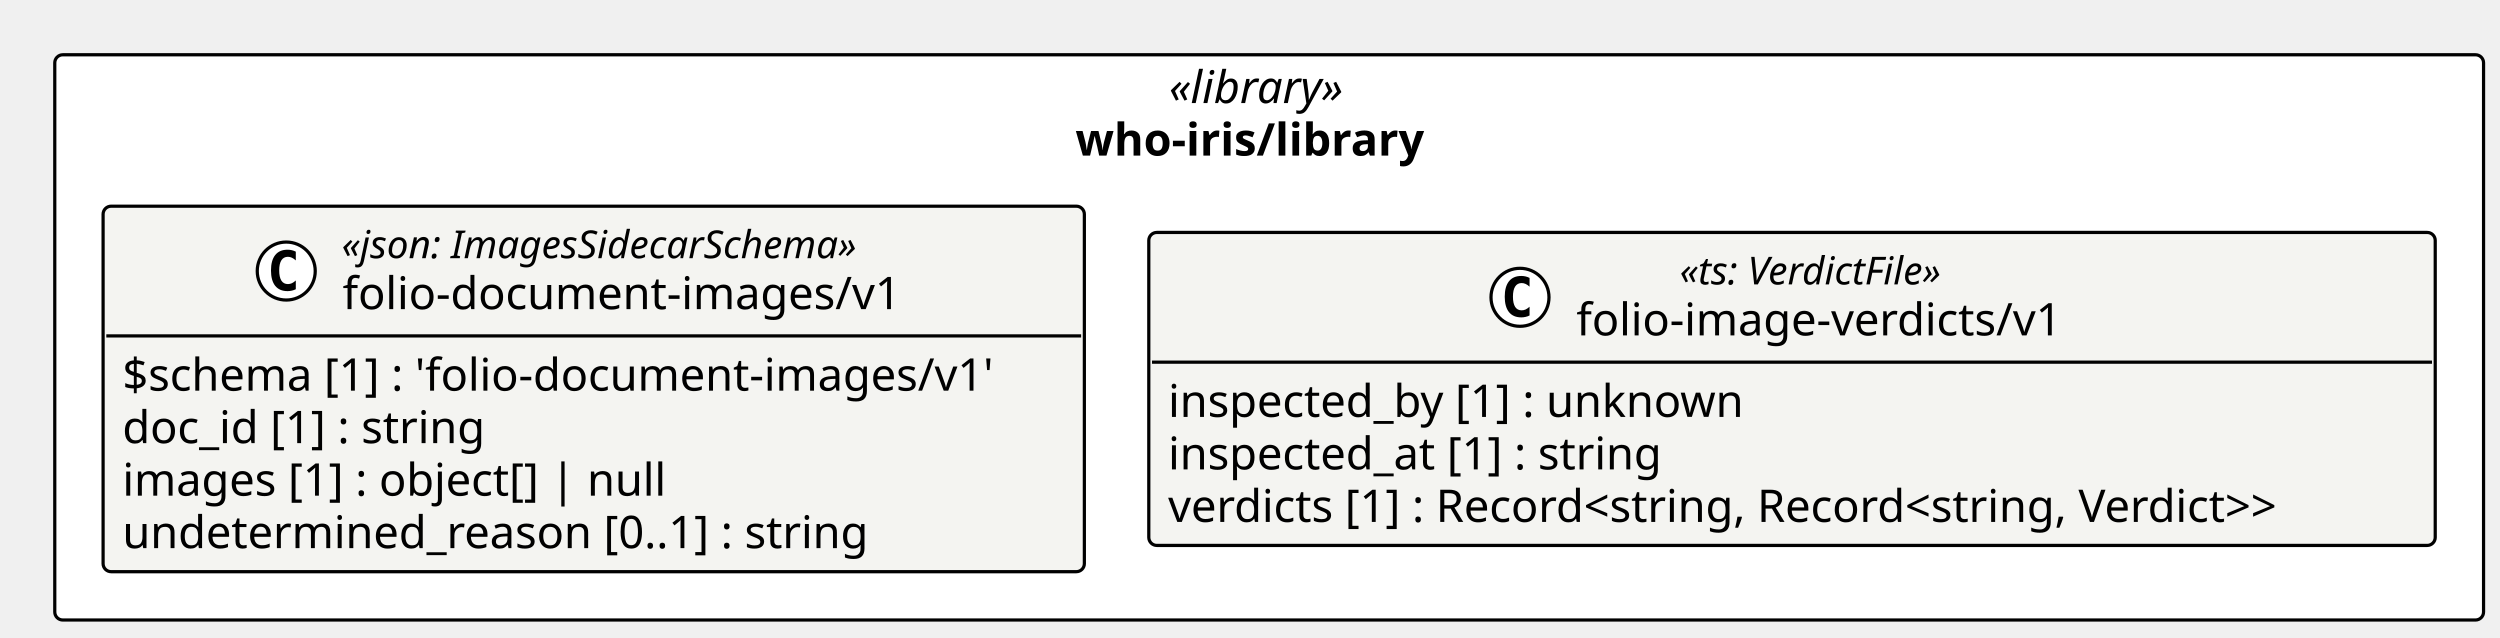
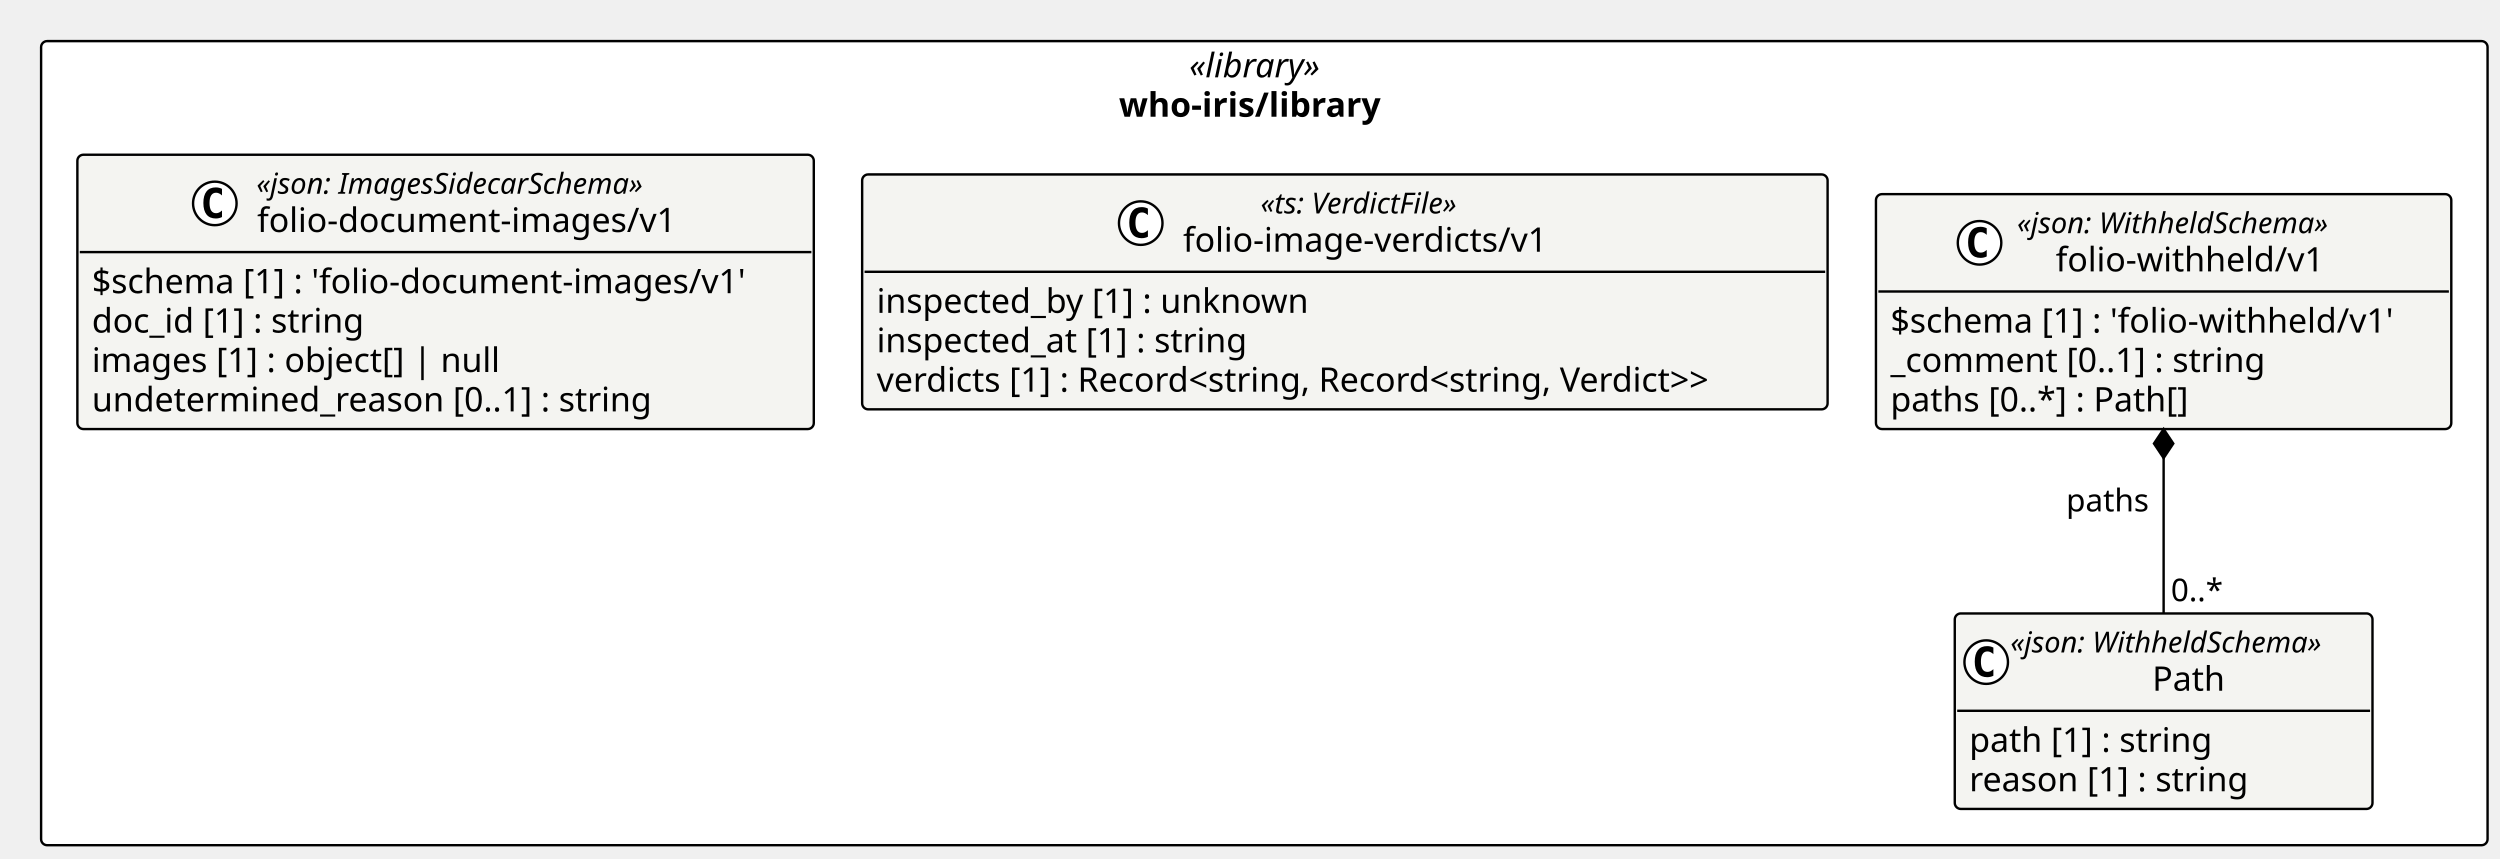
- <svg xmlns="http://www.w3.org/2000/svg" contentStyleType="text/css" height="198px" preserveAspectRatio="none" style="width:776px;height:198px;background:#FFFFFF;" version="1.1" viewBox="0 0 776 198" width="776px" zoomAndPan="magnify">
+ <svg xmlns="http://www.w3.org/2000/svg" contentStyleType="text/css" height="355px" preserveAspectRatio="none" style="width:1034px;height:355px;background:#FFFFFF;" version="1.1" viewBox="0 0 1034 355" width="1034px" zoomAndPan="magnify">
  <defs />
  <g>
-     <rect fill="#FFFFFF" height="175.453" rx="2.5" ry="2.5" style="stroke:#000000;stroke-width:1.0;" width="753.895" x="17" y="17" />
-     <text fill="#000000" font-family="Verdana" font-size="14" font-style="italic" lengthAdjust="spacing" textLength="62.173" x="362.861" y="31.995">«library»</text>
-     <text fill="#000000" font-family="Verdana" font-size="14" font-weight="bold" lengthAdjust="spacing" textLength="120.278" x="333.809" y="48.292">who-iris/library</text>
+     <rect fill="#FFFFFF" height="332.578" rx="2.5" ry="2.5" style="stroke:#000000;stroke-width:1.0;" width="1011.857" x="17" y="17" />
+     <text fill="#000000" font-family="Verdana" font-size="14" font-style="italic" lengthAdjust="spacing" textLength="62.173" x="491.842" y="31.995">«library»</text>
+     <text fill="#000000" font-family="Verdana" font-size="14" font-weight="bold" lengthAdjust="spacing" textLength="120.278" x="462.79" y="48.292">who-iris/library</text>
    <g id="elem_who_iris_library_folio_document_images_v1_folio_document_images_v1">
      <rect codeLine="11" fill="#F4F4F1" height="113.453" id="who_iris_library_folio_document_images_v1_folio_document_images_v1" rx="2.5" ry="2.5" style="stroke:#000000;stroke-width:1.0;" width="304.585" x="32" y="64" />
      <ellipse cx="88.849" cy="84.133" fill="#FFFFFF" rx="9" ry="9" style="stroke:#000000;stroke-width:1.0;" />
      <path d="M91.817,89.773 Q91.239,90.07 90.599,90.211 Q89.958,90.367 89.255,90.367 Q86.755,90.367 85.427,88.727 Q84.114,87.07 84.114,83.945 Q84.114,80.82 85.427,79.164 Q86.755,77.508 89.255,77.508 Q89.958,77.508 90.599,77.664 Q91.255,77.82 91.817,78.117 L91.817,80.836 Q91.192,80.258 90.599,79.992 Q90.005,79.711 89.38,79.711 Q88.036,79.711 87.349,80.789 Q86.661,81.852 86.661,83.945 Q86.661,86.039 87.349,87.117 Q88.036,88.18 89.38,88.18 Q90.005,88.18 90.599,87.914 Q91.192,87.633 91.817,87.055 L91.817,89.773 Z " fill="#000000" />
      <text fill="#000000" font-family="Verdana" font-size="12" font-style="italic" lengthAdjust="spacing" textLength="183.99" x="106.047" y="80.139">«json: ImagesSidecarSchema»</text>
      <text fill="#000000" font-family="Verdana" font-size="14" lengthAdjust="spacing" textLength="183.388" x="106.349" y="95.964">folio-document-images/v1</text>
      <line style="stroke:#000000;stroke-width:1.0;" x1="33" x2="335.585" y1="104.266" y2="104.266" />
      <text fill="#000000" font-family="Verdana" font-size="14" lengthAdjust="spacing" textLength="292.585" x="38" y="121.261">$schema [1] : 'folio-document-images/v1'</text>
      <text fill="#000000" font-family="Verdana" font-size="14" lengthAdjust="spacing" textLength="123.013" x="38" y="137.558">doc_id [1] : string</text>
      <text fill="#000000" font-family="Verdana" font-size="14" lengthAdjust="spacing" textLength="182.007" x="38" y="153.855">images [1] : object[] | null</text>
      <text fill="#000000" font-family="Verdana" font-size="14" lengthAdjust="spacing" textLength="249.58" x="38" y="170.151">undetermined_reason [0..1] : string</text>
    </g>
    <g id="elem_who_iris_library_folio_image_verdicts_v1">
      <rect codeLine="17" fill="#F4F4F1" height="97.156" id="who_iris_library_folio_image_verdicts_v1" rx="2.5" ry="2.5" style="stroke:#000000;stroke-width:1.0;" width="399.31" x="356.585" y="72.148" />
      <ellipse cx="471.806" cy="92.281" fill="#FFFFFF" rx="9" ry="9" style="stroke:#000000;stroke-width:1.0;" />
      <path d="M474.774,97.922 Q474.196,98.219 473.556,98.359 Q472.915,98.516 472.212,98.516 Q469.712,98.516 468.384,96.875 Q467.071,95.219 467.071,92.094 Q467.071,88.969 468.384,87.312 Q469.712,85.656 472.212,85.656 Q472.915,85.656 473.556,85.812 Q474.212,85.969 474.774,86.266 L474.774,88.984 Q474.149,88.406 473.556,88.141 Q472.962,87.859 472.337,87.859 Q470.993,87.859 470.306,88.938 Q469.618,90 469.618,92.094 Q469.618,94.188 470.306,95.266 Q470.993,96.328 472.337,96.328 Q472.962,96.328 473.556,96.062 Q474.149,95.781 474.774,95.203 L474.774,97.922 Z " fill="#000000" />
      <text fill="#000000" font-family="Verdana" font-size="12" font-style="italic" lengthAdjust="spacing" textLength="97.231" x="521.375" y="88.287">«ts: VerdictFile»</text>
      <text fill="#000000" font-family="Verdana" font-size="14" lengthAdjust="spacing" textLength="161.369" x="489.306" y="104.112">folio-image-verdicts/v1</text>
      <line style="stroke:#000000;stroke-width:1.0;" x1="357.585" x2="754.895" y1="112.414" y2="112.414" />
      <text fill="#000000" font-family="Verdana" font-size="14" lengthAdjust="spacing" textLength="193.929" x="362.585" y="129.409">inspected_by [1] : unknown</text>
      <text fill="#000000" font-family="Verdana" font-size="14" lengthAdjust="spacing" textLength="167.398" x="362.585" y="145.706">inspected_at [1] : string</text>
      <text fill="#000000" font-family="Verdana" font-size="14" lengthAdjust="spacing" textLength="387.31" x="362.585" y="162.003">verdicts [1] : Record&lt;string, Record&lt;string, Verdict&gt;&gt;</text>
    </g>
+     <g id="elem_who_iris_library_folio_withheld_v1_Path">
+       <rect codeLine="22" fill="#F4F4F1" height="80.859" id="who_iris_library_folio_withheld_v1_Path" rx="2.5" ry="2.5" style="stroke:#000000;stroke-width:1.0;" width="172.769" x="808.492" y="253.719" />
+       <ellipse cx="821.492" cy="273.852" fill="#FFFFFF" rx="9" ry="9" style="stroke:#000000;stroke-width:1.0;" />
+       <path d="M824.46,279.492 Q823.882,279.789 823.242,279.93 Q822.601,280.086 821.898,280.086 Q819.398,280.086 818.07,278.445 Q816.757,276.789 816.757,273.664 Q816.757,270.539 818.07,268.883 Q819.398,267.227 821.898,267.227 Q822.601,267.227 823.242,267.383 Q823.898,267.539 824.46,267.836 L824.46,270.555 Q823.835,269.977 823.242,269.711 Q822.648,269.43 822.023,269.43 Q820.679,269.43 819.992,270.508 Q819.304,271.57 819.304,273.664 Q819.304,275.758 819.992,276.836 Q820.679,277.898 822.023,277.898 Q822.648,277.898 823.242,277.633 Q823.835,277.352 824.46,276.773 L824.46,279.492 Z " fill="#000000" />
+       <text fill="#000000" font-family="Verdana" font-size="12" font-style="italic" lengthAdjust="spacing" textLength="148.769" x="831.492" y="269.857">«json: WithheldSchema»</text>
+       <text fill="#000000" font-family="Verdana" font-size="14" lengthAdjust="spacing" textLength="31.384" x="890.185" y="285.683">Path</text>
+       <line style="stroke:#000000;stroke-width:1.0;" x1="809.492" x2="980.261" y1="293.984" y2="293.984" />
+       <text fill="#000000" font-family="Verdana" font-size="14" lengthAdjust="spacing" textLength="109.915" x="814.492" y="310.979">path [1] : string</text>
+       <text fill="#000000" font-family="Verdana" font-size="14" lengthAdjust="spacing" textLength="125.768" x="814.492" y="327.276">reason [1] : string</text>
+     </g>
+     <g id="elem_who_iris_library_folio_withheld_v1_folio_withheld_v1">
+       <rect codeLine="26" fill="#F4F4F1" height="97.156" id="who_iris_library_folio_withheld_v1_folio_withheld_v1" rx="2.5" ry="2.5" style="stroke:#000000;stroke-width:1.0;" width="237.962" x="775.895" y="80.297" />
+       <ellipse cx="818.742" cy="100.43" fill="#FFFFFF" rx="9" ry="9" style="stroke:#000000;stroke-width:1.0;" />
+       <path d="M821.71,106.07 Q821.132,106.367 820.492,106.508 Q819.851,106.664 819.148,106.664 Q816.648,106.664 815.32,105.023 Q814.007,103.367 814.007,100.242 Q814.007,97.117 815.32,95.461 Q816.648,93.805 819.148,93.805 Q819.851,93.805 820.492,93.961 Q821.148,94.117 821.71,94.414 L821.71,97.133 Q821.085,96.555 820.492,96.289 Q819.898,96.008 819.273,96.008 Q817.929,96.008 817.242,97.086 Q816.554,98.148 816.554,100.242 Q816.554,102.336 817.242,103.414 Q817.929,104.477 819.273,104.477 Q819.898,104.477 820.492,104.211 Q821.085,103.93 821.71,103.352 L821.71,106.07 Z " fill="#000000" />
+       <text fill="#000000" font-family="Verdana" font-size="12" font-style="italic" lengthAdjust="spacing" textLength="148.769" x="834.242" y="96.436">«json: WithheldSchema»</text>
+       <text fill="#000000" font-family="Verdana" font-size="14" lengthAdjust="spacing" textLength="116.765" x="850.244" y="112.261">folio-withheld/v1</text>
+       <line style="stroke:#000000;stroke-width:1.0;" x1="776.895" x2="1012.857" y1="120.562" y2="120.562" />
+       <text fill="#000000" font-family="Verdana" font-size="14" lengthAdjust="spacing" textLength="225.962" x="781.895" y="137.558">$schema [1] : 'folio-withheld/v1'</text>
+       <text fill="#000000" font-family="Verdana" font-size="14" lengthAdjust="spacing" textLength="169.408" x="781.895" y="153.855">_comment [0..1] : string</text>
+       <text fill="#000000" font-family="Verdana" font-size="14" lengthAdjust="spacing" textLength="135.228" x="781.895" y="170.151">paths [0..*] : Path[]</text>
+     </g>
+     <line style="stroke:#000000;stroke-width:1.0;" x1="894.876" x2="894.876" y1="177.453" y2="253.719" />
+     <polygon fill="#000000" points="894.876,177.453,890.876,183.453,894.876,189.453,898.876,183.453,894.876,177.453" style="stroke:#000000;stroke-width:1.0;" />
+     <text fill="#000000" font-family="Verdana" font-size="13" lengthAdjust="spacing" textLength="36.328" x="854.549" y="211.52">paths</text>
+     <text fill="#000000" font-family="Verdana" font-size="13" lengthAdjust="spacing" textLength="23.036" x="897.876" y="248.653">0..*</text>
  </g>
</svg>
